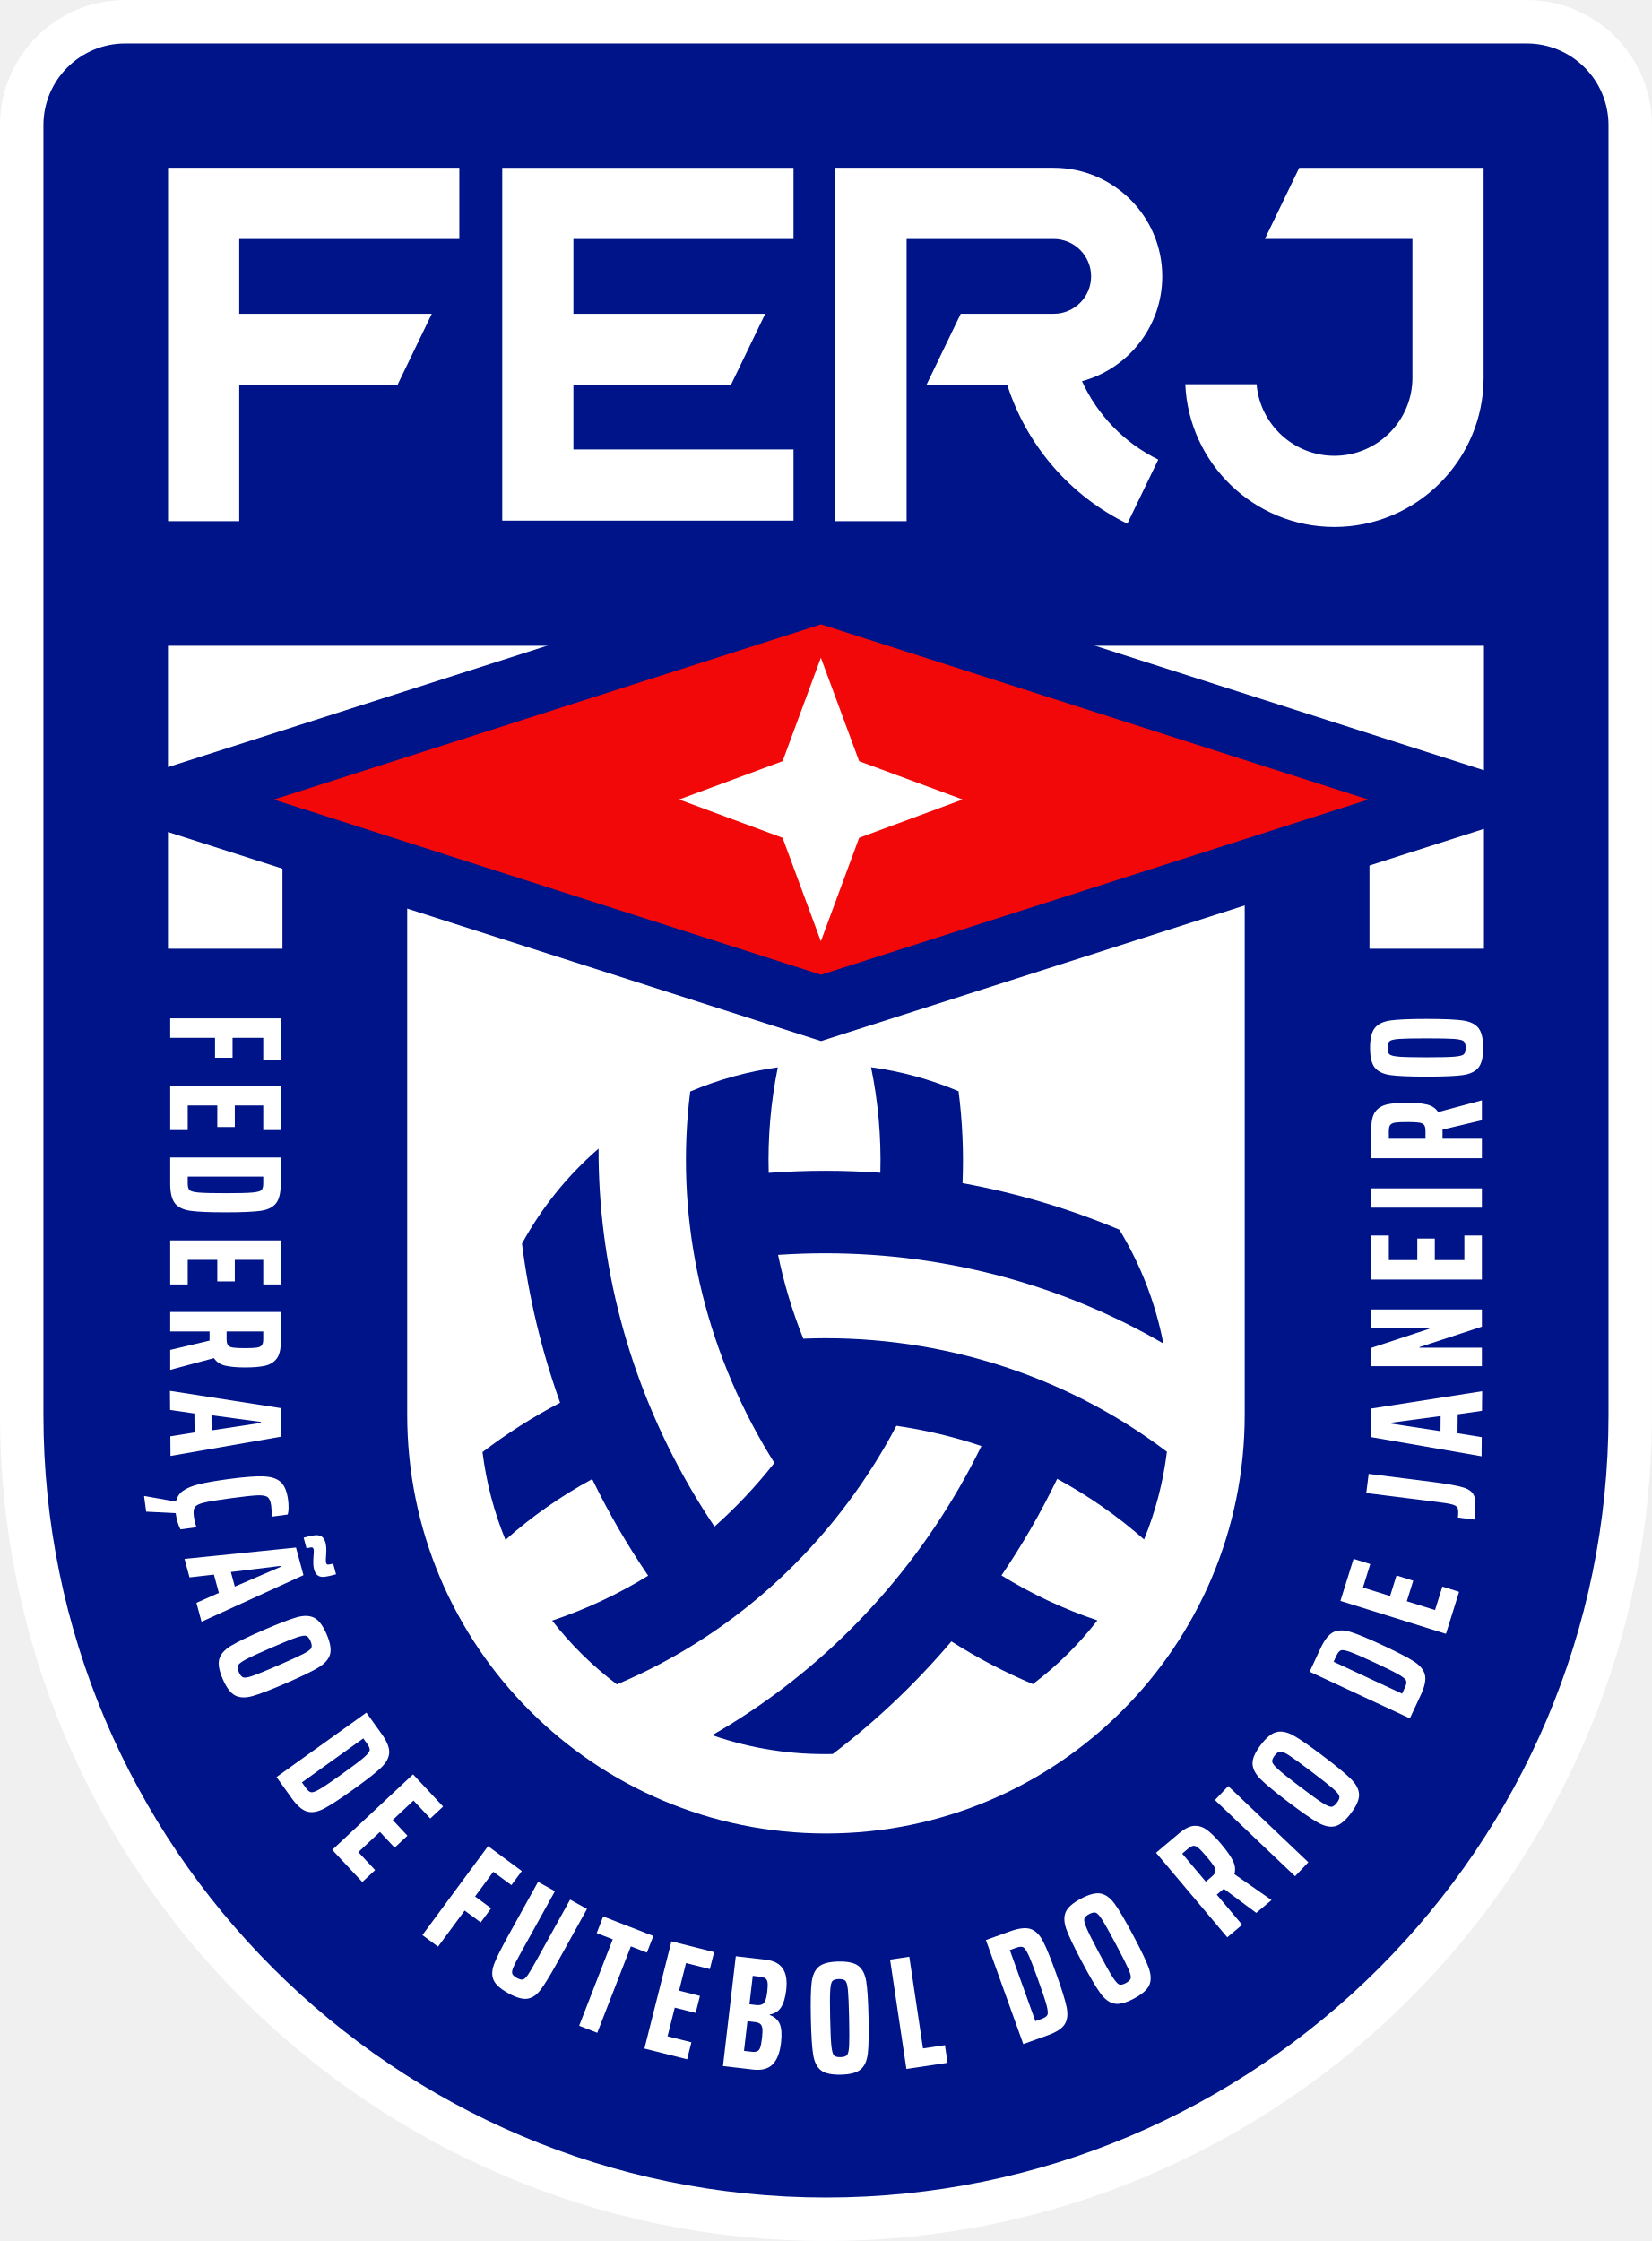
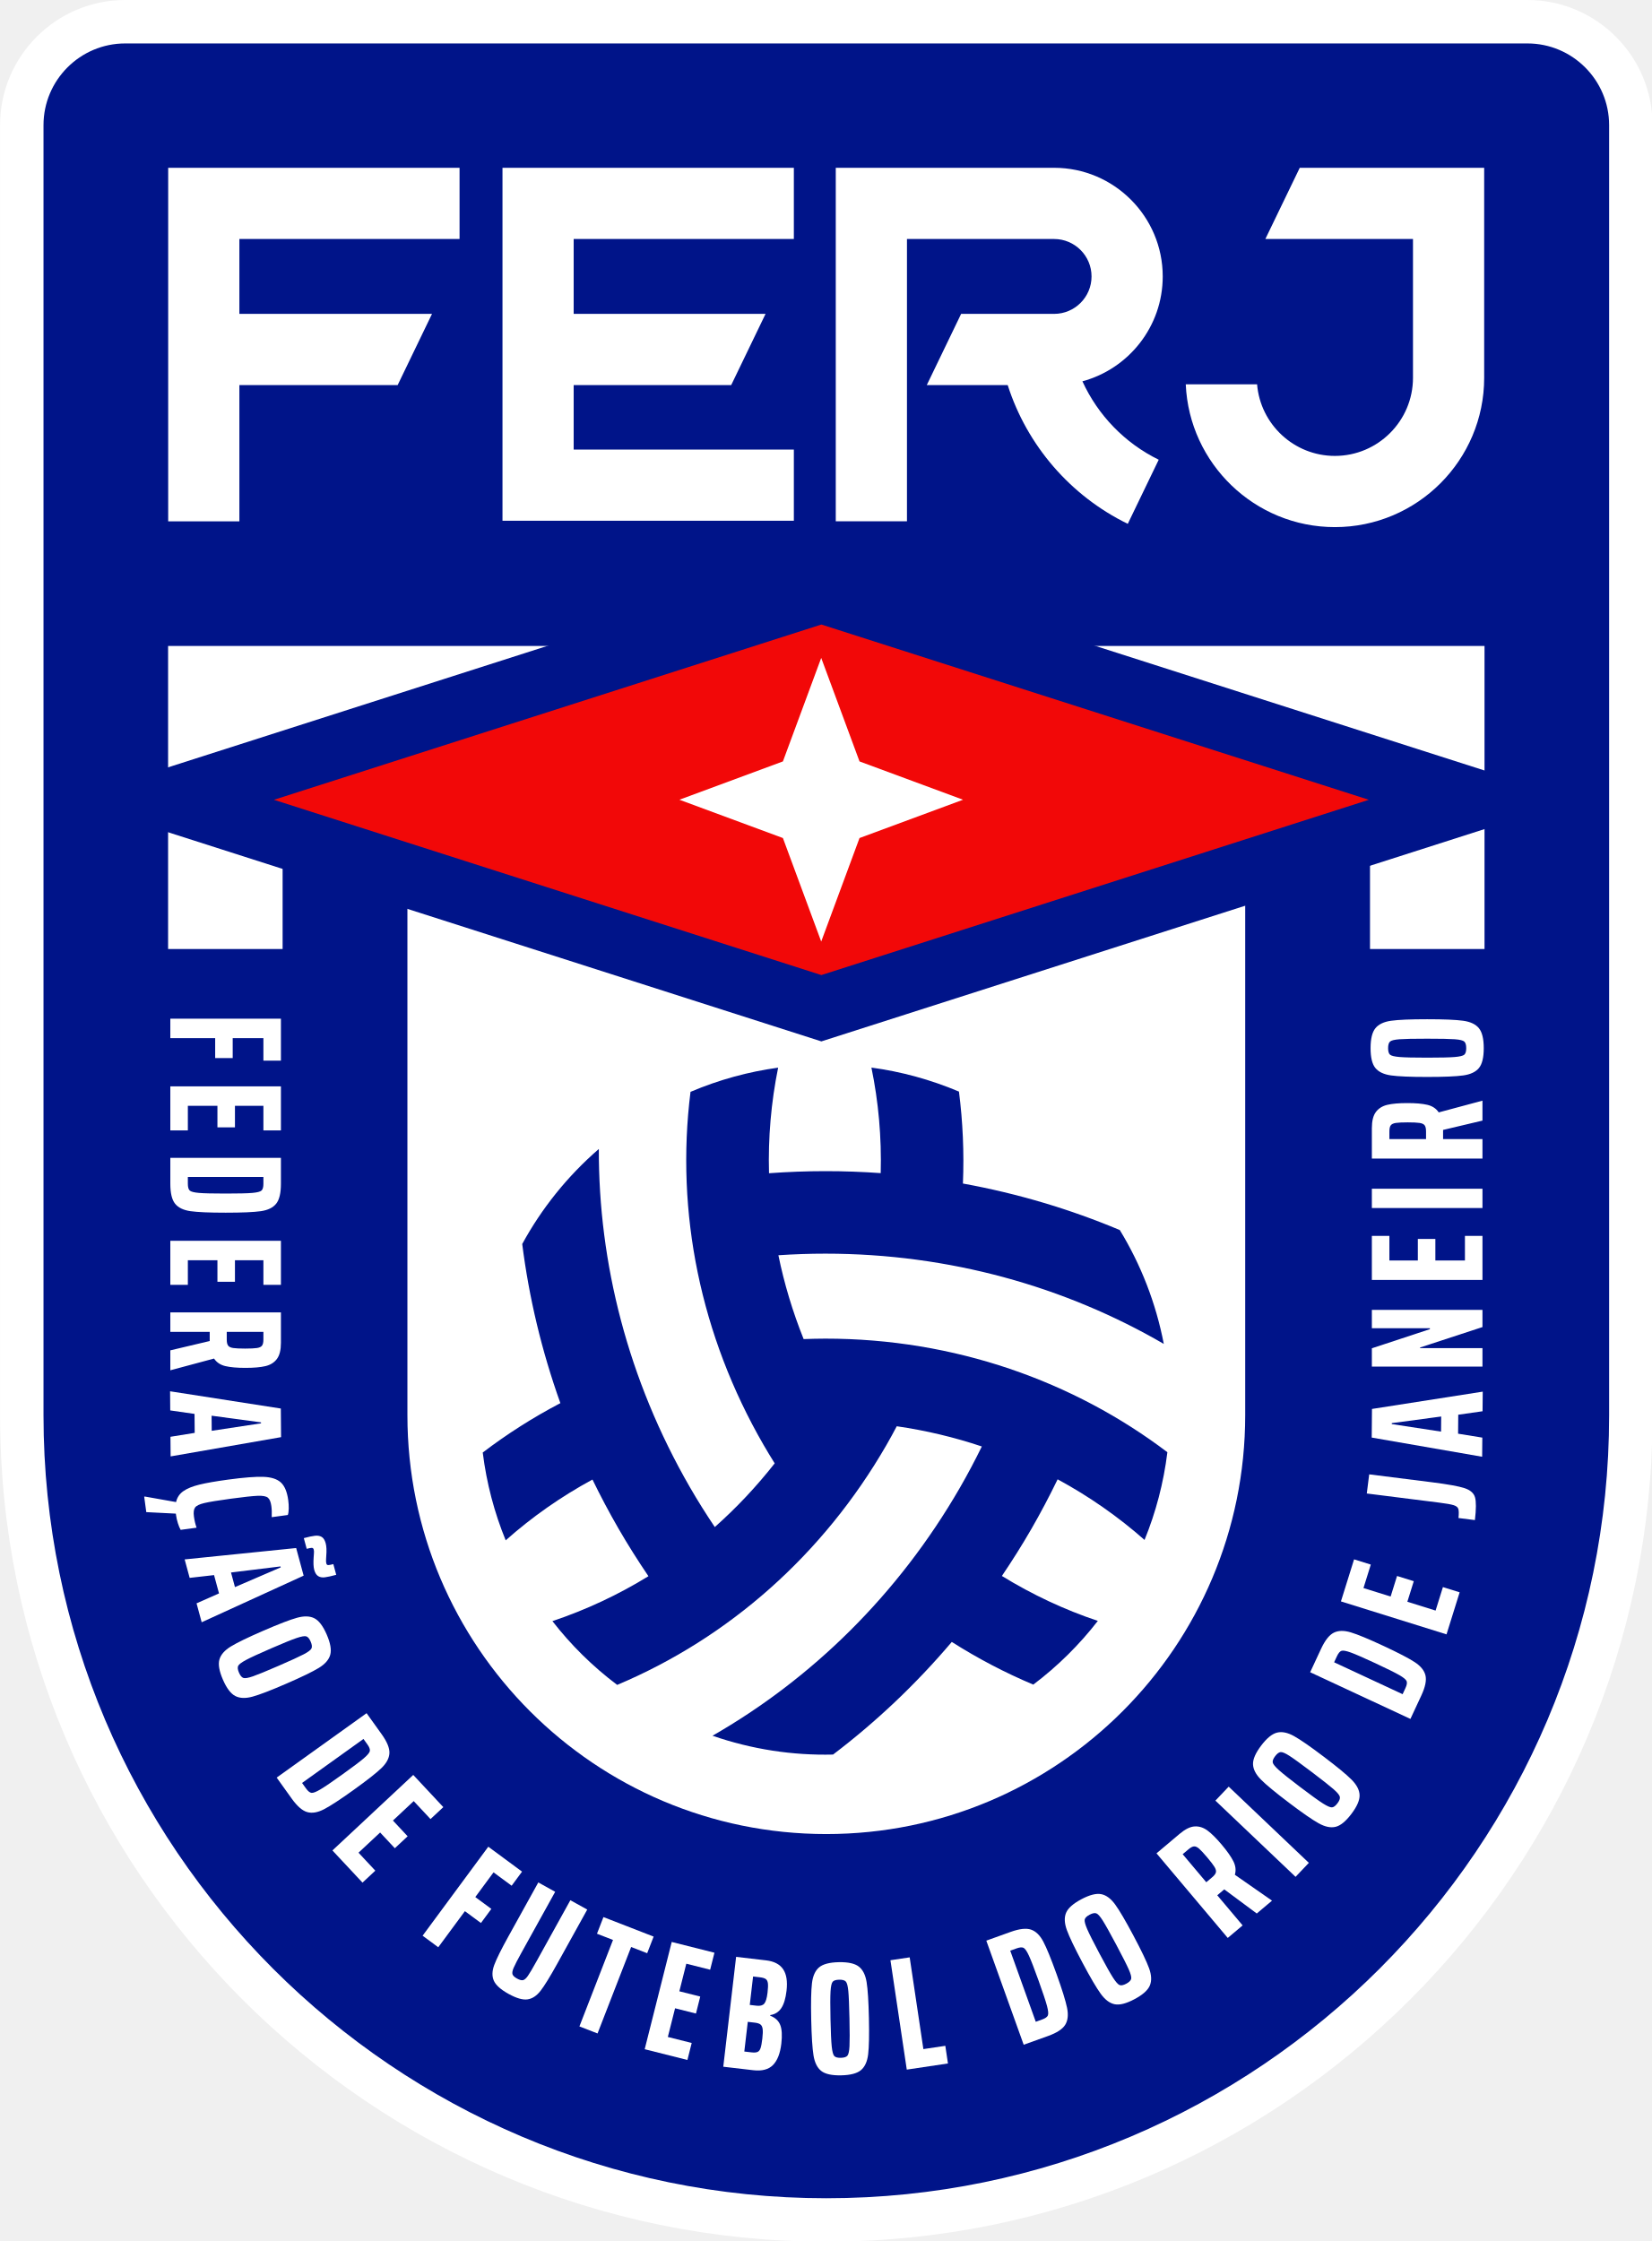
- <svg xmlns="http://www.w3.org/2000/svg" version="1.1" width="359" height="487" viewBox="0.00 0.00 358.76 486.66" id="svg45">
+ <svg xmlns="http://www.w3.org/2000/svg" viewBox="0.00 0.00 358.61 486.51" width="359" height="487" version="1.1" id="svg45">
  <defs id="defs45" />
  <g id="g45">
    <path d="m 179.381,481.944 v 0 C 82.915,481.944 4.715,403.744 4.715,307.279 V 27.173 C 4.715,14.77 14.77,4.715 27.172,4.715 h 304.416 c 12.403,0 22.459,10.055 22.459,22.458 v 280.106 c 0,96.465 -78.202,174.665 -174.666,174.665" fill="#001489" id="path2" style="stroke-width:0.1" />
    <path d="M 27.172,9.431 C 17.39,9.431 9.431,17.39 9.431,27.173 v 280.106 c 0,93.711 76.239,169.949 169.95,169.949 93.709,0 169.95,-76.238 169.95,-169.949 V 27.173 c 0,-9.783 -7.959,-17.742 -17.741,-17.742 z M 179.381,486.66 C 80.47,486.66 0,406.19 0,307.279 V 27.173 C 0,12.19 12.19,0 27.172,0 H 331.59 c 14.982,0 27.171,12.19 27.171,27.173 v 280.106 c 0,98.911 -80.47,179.381 -179.38,179.381" fill="#ffffff" id="path3" style="stroke-width:0.1" />
    <path d="m 179.381,398.164 v 0 c -50.229,0 -90.945,-40.718 -90.945,-90.945 V 175.678 h 181.889 v 131.541 c 0,50.227 -40.718,90.945 -90.944,90.945" fill="#ffffff" id="path4" style="stroke-width:0.1" />
    <path d="m 61.342,206.027 v -40.693 h 236.077 v 40.693 H 322.28 V 140.234 H 36.48 v 65.793" fill="#ffffff" id="path5" style="stroke-width:0.1" />
    <path d="M 178.309,121.18 14.467,173.632 178.309,226.083 342.151,173.632 Z" fill="#001489" id="path6" style="stroke-width:0.1" />
    <path d="m 178.309,135.582 -118.854,38.049 118.854,38.05 118.854,-38.05 z" fill="#f20808" id="path7" style="stroke-width:0.1" />
    <path d="m 124.533,83.598 h 34.199 L 166.19,68.142 H 124.533 V 51.886 h 47.801 V 36.429 h -63.257 v 76.625 h 63.257 V 97.598 h -47.801" fill="#ffffff" id="path8" style="stroke-width:0.1" />
    <path d="M 99.757,51.886 V 36.428 H 36.5 v 76.748 H 51.956 V 83.598 H 86.318 L 93.776,68.142 H 51.956 V 51.886" fill="#ffffff" id="path9" style="stroke-width:0.1" />
    <path d="m 234.982,82.78 c 10.031,-2.71 17.436,-11.889 17.436,-22.766 0,-13.005 -10.578,-23.586 -23.582,-23.586 h -47.402 v 76.74 h 15.457 V 51.886 h 31.945 c 4.482,0 8.127,3.646 8.127,8.128 0,4.482 -3.645,8.127 -8.127,8.127 H 208.65 l -7.457,15.457 h 17.566 c 4.186,13.093 13.618,24.052 26.072,30.125 l 6.716,-13.92 c -7.37,-3.605 -13.211,-9.675 -16.565,-17.023" fill="#ffffff" id="path10" style="stroke-width:0.1" />
    <path d="m 322.205,36.429 h -40.038 l -7.466,15.454 h 32.048 V 81.76 l 10e-4,0.262 c 0,9.349 -7.607,16.955 -16.955,16.955 -8.872,0 -16.169,-6.85 -16.892,-15.538 h -15.484 c 0.745,17.217 14.979,30.994 32.376,30.994 17.872,0 32.411,-14.539 32.411,-32.411" fill="#ffffff" id="path11" style="stroke-width:0.1" />
    <path d="m 178.274,142.829 8.316,22.473 22.473,8.316 -22.473,8.315 -8.316,22.473 -8.316,-22.473 -22.473,-8.315 22.473,-8.316" fill="#ffffff" id="path12" style="stroke-width:0.1" />
    <path d="m 191.192,254.678 c -3.968,-0.283 -7.977,-0.428 -12.02,-0.428 -4.077,0 -8.164,0.159 -12.23,0.452 -0.213,-7.666 0.441,-15.345 1.98,-22.92 -6.439,0.882 -12.831,2.621 -19.023,5.252 -3.291,26.159 2.175,52.946 15.839,76.611 0.784,1.357 1.6,2.705 2.436,4.041 -3.949,5.028 -8.3,9.655 -13.004,13.828 -1.893,-2.819 -3.707,-5.705 -5.405,-8.646 -13.472,-23.332 -19.841,-48.729 -19.77,-73.432 -6.85,5.934 -12.438,12.942 -16.632,20.632 1.466,11.593 4.212,23.18 8.282,34.546 -5.982,3.131 -11.611,6.729 -16.855,10.722 0.828,6.666 2.525,13.062 4.985,19.066 5.656,-5.034 11.968,-9.472 18.838,-13.2 1.739,3.578 3.616,7.121 5.637,10.623 2.038,3.528 4.227,6.987 6.513,10.361 -6.534,4.019 -13.514,7.294 -20.845,9.75 3.982,5.135 8.686,9.801 14.061,13.848 24.298,-10.229 44.763,-28.357 58.427,-52.023 0.784,-1.356 1.535,-2.74 2.269,-4.129 6.374,0.923 12.547,2.405 18.47,4.389 -1.491,3.036 -3.077,6.038 -4.766,8.963 -13.471,23.332 -32.279,41.546 -53.707,53.836 8.559,2.964 17.418,4.298 26.17,4.087 9.31,-7.066 17.969,-15.243 25.78,-24.452 5.67,3.602 11.589,6.697 17.693,9.266 5.357,-4.044 10.044,-8.705 14.014,-13.832 -7.225,-2.416 -14.214,-5.689 -20.83,-9.755 2.23,-3.298 4.371,-6.689 6.393,-10.193 2.03,-3.516 3.932,-7.13 5.707,-10.788 6.835,3.697 13.166,8.124 18.869,13.161 2.452,-5.998 4.139,-12.386 4.961,-19.044 -20.357,-15.42 -46.182,-24.661 -74.257,-24.661 -1.566,0 -3.141,0.043 -4.713,0.1 -2.384,-5.941 -4.218,-12.031 -5.48,-18.2 3.389,-0.229 6.795,-0.347 10.193,-0.347 26.943,0 52.12,7.183 73.478,19.595 -1.714,-8.898 -4.989,-17.241 -9.551,-24.718 -10.774,-4.527 -22.182,-7.943 -34.059,-10.1 0.277,-6.746 -0.024,-13.421 -0.861,-19.961 -6.188,-2.614 -12.575,-4.342 -19.005,-5.212 1.532,7.413 2.223,15.1 2.018,22.912" fill="#001489" id="path13" style="stroke-width:0.1" />
    <path d="m 36.964,221.151 h 24.012 v 9.109 h -3.804 v -4.886 h -6.666 v 4.328 h -3.805 v -4.328 h -9.737" fill="#ffffff" id="path14" style="stroke-width:0.1" />
    <path d="m 36.964,235.843 h 24.012 v 9.563 h -3.804 v -5.34 h -6.178 v 4.677 H 47.19 v -4.677 h -6.421 v 5.34 h -3.805" fill="#ffffff" id="path15" style="stroke-width:0.1" />
    <path d="m 40.768,256.986 c 0,0.721 0.134,1.209 0.402,1.466 0.267,0.256 0.936,0.43 2.007,0.523 1.07,0.093 3.001,0.14 5.793,0.14 2.792,0 4.723,-0.047 5.794,-0.14 1.068,-0.093 1.739,-0.267 2.007,-0.523 0.267,-0.257 0.401,-0.745 0.401,-1.466 V 255.52 H 40.768 Z m 20.207,-5.619 v 5.619 c 0,2.024 -0.343,3.467 -1.028,4.327 -0.688,0.861 -1.792,1.402 -3.316,1.623 -1.524,0.221 -4.078,0.332 -7.661,0.332 -3.559,0 -6.107,-0.111 -7.643,-0.332 -1.536,-0.221 -2.647,-0.762 -3.334,-1.623 -0.686,-0.86 -1.029,-2.303 -1.029,-4.327 v -5.619" fill="#ffffff" id="path16" style="stroke-width:0.1" />
    <path d="m 36.964,269.369 h 24.012 v 9.563 h -3.804 v -5.34 h -6.178 v 4.676 H 47.19 v -4.676 h -6.421 v 5.34 h -3.805" fill="#ffffff" id="path17" style="stroke-width:0.1" />
    <path d="m 49.511,292.125 c 0.197,0.267 0.564,0.441 1.1,0.523 0.535,0.081 1.395,0.123 2.583,0.123 1.186,0 2.046,-0.042 2.582,-0.123 0.535,-0.082 0.901,-0.256 1.099,-0.523 0.198,-0.268 0.297,-0.704 0.297,-1.309 v -1.675 h -7.958 v 1.675 c 0,0.605 0.099,1.041 0.297,1.309 m -12.547,1.029 8.551,-2.024 v -0.069 -1.92 h -8.551 v -4.223 h 24.012 v 6.596 c 0,1.558 -0.291,2.728 -0.872,3.507 -0.582,0.78 -1.408,1.297 -2.479,1.554 -1.07,0.255 -2.524,0.384 -4.362,0.384 -1.815,0 -3.264,-0.129 -4.345,-0.384 -1.082,-0.257 -1.902,-0.803 -2.461,-1.64 l -9.493,2.547" fill="#ffffff" id="path18" style="stroke-width:0.1" />
    <path d="m 56.654,308.997 -0.003,-0.21 -10.727,-1.445 0.027,3.28 z m -19.662,2.921 5.264,-0.847 -0.036,-4.118 -5.275,-0.759 -0.035,-4.152 24.044,3.743 0.052,6.212 -23.977,4.179" fill="#ffffff" id="path19" style="stroke-width:0.1" />
    <path d="m 42.664,331.654 -3.459,0.469 c -0.214,-0.37 -0.415,-0.855 -0.602,-1.45 -0.186,-0.598 -0.315,-1.162 -0.387,-1.692 l -0.052,-0.38 -6.419,-0.327 -0.455,-3.355 0.173,-0.024 6.749,1.198 c 0.218,-0.992 0.739,-1.779 1.564,-2.36 0.825,-0.582 1.982,-1.056 3.47,-1.421 1.488,-0.367 3.593,-0.734 6.314,-1.103 3.366,-0.456 5.904,-0.654 7.615,-0.592 1.711,0.061 2.975,0.471 3.795,1.228 0.818,0.758 1.35,2.037 1.593,3.835 0.085,0.622 0.121,1.234 0.109,1.834 -0.013,0.601 -0.08,1.062 -0.2,1.383 l -3.494,0.474 c 0.04,-0.921 0.013,-1.728 -0.081,-2.419 -0.122,-0.9 -0.375,-1.505 -0.757,-1.817 -0.383,-0.312 -1.123,-0.446 -2.221,-0.403 -1.098,0.043 -3.029,0.252 -5.796,0.627 -2.768,0.375 -4.686,0.689 -5.755,0.94 -1.07,0.25 -1.748,0.576 -2.033,0.979 -0.286,0.402 -0.368,1.054 -0.246,1.953 0.119,0.876 0.31,1.684 0.575,2.423" fill="#ffffff" id="path20" style="stroke-width:0.1" />
    <path d="m 70.508,342.428 c -0.572,0.07 -1.054,-0.017 -1.444,-0.26 -0.392,-0.243 -0.679,-0.702 -0.862,-1.375 -0.164,-0.607 -0.205,-1.511 -0.12,-2.716 0.002,-0.17 0.021,-0.434 0.056,-0.793 0.035,-0.359 0.022,-0.65 -0.038,-0.875 -0.067,-0.248 -0.204,-0.373 -0.409,-0.377 -0.207,-0.005 -0.579,0.066 -1.119,0.211 l -0.628,-2.323 c 1.054,-0.286 1.87,-0.459 2.444,-0.518 0.574,-0.059 1.057,0.028 1.444,0.259 0.389,0.232 0.677,0.698 0.866,1.394 0.176,0.65 0.216,1.556 0.121,2.715 10e-4,0.096 -0.012,0.335 -0.041,0.716 -0.03,0.38 -0.01,0.696 0.056,0.942 0.061,0.225 0.195,0.34 0.401,0.345 0.206,0.004 0.579,-0.068 1.118,-0.212 l 0.629,2.323 c -1.078,0.293 -1.903,0.473 -2.474,0.544 m -9.571,-2.162 -0.055,-0.202 -10.744,1.318 0.858,3.168 z m -18.28,7.809 4.877,-2.155 -1.076,-3.974 -5.297,0.602 -1.086,-4.009 24.208,-2.469 1.624,5.996 -22.136,10.118" fill="#ffffff" id="path21" style="stroke-width:0.1" />
    <path d="m 52.824,364.272 c 0.356,0.123 1.053,0.005 2.089,-0.355 1.036,-0.361 2.888,-1.12 5.556,-2.277 2.668,-1.157 4.488,-1.991 5.458,-2.501 0.972,-0.51 1.534,-0.937 1.689,-1.283 0.153,-0.347 0.092,-0.839 -0.186,-1.48 -0.277,-0.64 -0.593,-1.017 -0.946,-1.129 -0.353,-0.114 -1.057,0.006 -2.106,0.361 -1.052,0.354 -2.901,1.105 -5.547,2.254 -2.648,1.148 -4.46,1.984 -5.437,2.51 -0.976,0.524 -1.545,0.955 -1.703,1.29 -0.159,0.336 -0.099,0.823 0.178,1.464 0.278,0.64 0.596,1.022 0.955,1.146 m -5.199,-4.004 c 0.302,-1.058 1.13,-1.999 2.482,-2.827 1.354,-0.828 3.705,-1.968 7.057,-3.422 3.351,-1.453 5.791,-2.392 7.32,-2.813 1.528,-0.422 2.782,-0.383 3.761,0.119 0.979,0.501 1.87,1.68 2.676,3.538 0.805,1.856 1.058,3.319 0.761,4.387 -0.298,1.067 -1.124,2.014 -2.476,2.842 -1.353,0.828 -3.705,1.969 -7.057,3.422 -3.35,1.454 -5.791,2.392 -7.32,2.814 -1.528,0.422 -2.784,0.377 -3.768,-0.135 -0.982,-0.512 -1.877,-1.696 -2.682,-3.554 -0.805,-1.857 -1.057,-3.314 -0.754,-4.371" fill="#ffffff" id="path22" style="stroke-width:0.1" />
    <path d="m 66.419,388.262 c 0.42,0.586 0.812,0.906 1.18,0.959 0.366,0.052 1.011,-0.196 1.936,-0.744 0.924,-0.547 2.522,-1.634 4.791,-3.261 2.27,-1.625 3.812,-2.789 4.628,-3.486 0.816,-0.7 1.258,-1.232 1.327,-1.596 0.068,-0.363 -0.108,-0.838 -0.528,-1.425 l -0.854,-1.191 -13.334,9.553 z m 13.154,-16.337 3.273,4.568 c 1.178,1.646 1.74,3.019 1.683,4.118 -0.056,1.1 -0.64,2.184 -1.75,3.251 -1.11,1.068 -3.122,2.645 -6.034,4.731 -2.894,2.073 -5.03,3.468 -6.407,4.182 -1.377,0.714 -2.596,0.921 -3.654,0.621 -1.06,-0.3 -2.179,-1.273 -3.358,-2.918 l -3.272,-4.569" fill="#ffffff" id="path23" style="stroke-width:0.1" />
    <path d="m 72.157,401.723 17.545,-16.395 6.529,6.988 -2.78,2.596 -3.646,-3.901 -4.513,4.219 3.193,3.416 -2.78,2.597 -3.193,-3.416 -4.692,4.384 3.646,3.901 -2.78,2.597" fill="#ffffff" id="path24" style="stroke-width:0.1" />
    <path d="m 91.735,420.231 14.262,-19.319 7.327,5.409 -2.259,3.06 -3.932,-2.901 -3.958,5.363 3.482,2.571 -2.258,3.06 -3.483,-2.57 -5.783,7.835" fill="#ffffff" id="path25" style="stroke-width:0.1" />
    <path d="m 127.478,414.557 -6.512,11.754 c -1.544,2.789 -2.743,4.737 -3.596,5.846 -0.855,1.111 -1.804,1.743 -2.846,1.895 -1.043,0.155 -2.419,-0.243 -4.128,-1.188 -1.71,-0.948 -2.776,-1.905 -3.199,-2.869 -0.423,-0.967 -0.391,-2.106 0.096,-3.418 0.489,-1.313 1.505,-3.363 3.048,-6.152 l 6.512,-11.755 3.663,2.03 -7.305,13.189 c -0.868,1.568 -1.438,2.668 -1.709,3.304 -0.272,0.634 -0.354,1.107 -0.248,1.418 0.107,0.312 0.435,0.619 0.985,0.925 0.55,0.303 0.984,0.417 1.304,0.342 0.322,-0.073 0.675,-0.389 1.064,-0.946 0.389,-0.557 1.022,-1.629 1.9,-3.216 l 7.307,-13.189" fill="#ffffff" id="path26" style="stroke-width:0.1" />
    <path d="m 125.779,439.925 7.293,-18.772 -3.481,-1.352 1.404,-3.612 10.897,4.236 -1.402,3.61 -3.482,-1.353 -7.293,18.771" fill="#ffffff" id="path27" style="stroke-width:0.1" />
    <path d="m 139.952,444.873 5.868,-23.284 9.273,2.337 -0.93,3.688 -5.178,-1.304 -1.51,5.99 4.536,1.142 -0.93,3.689 -4.535,-1.143 -1.57,6.228 5.179,1.304 -0.93,3.689" fill="#ffffff" id="path28" style="stroke-width:0.1" />
    <path d="m 165.901,434.99 c 0.337,-0.383 0.578,-1.186 0.721,-2.411 0.105,-0.902 0.132,-1.571 0.077,-2.011 -0.054,-0.439 -0.211,-0.751 -0.47,-0.933 -0.261,-0.183 -0.68,-0.308 -1.257,-0.375 l -1.491,-0.175 -0.72,6.171 1.49,0.173 c 0.762,0.089 1.312,-0.057 1.65,-0.439 m -1.452,10.478 c 0.298,-0.129 0.516,-0.409 0.66,-0.837 0.145,-0.428 0.272,-1.116 0.382,-2.064 0.108,-0.924 0.131,-1.619 0.067,-2.083 -0.063,-0.464 -0.222,-0.793 -0.482,-0.987 -0.258,-0.195 -0.665,-0.324 -1.22,-0.389 l -1.525,-0.178 -0.752,6.448 1.525,0.178 c 0.6,0.071 1.05,0.04 1.345,-0.088 m -4.652,-20.643 6.518,0.761 c 1.732,0.203 2.964,0.844 3.692,1.925 0.729,1.081 0.975,2.638 0.738,4.671 -0.198,1.688 -0.579,2.949 -1.146,3.785 -0.566,0.835 -1.361,1.334 -2.386,1.495 l -0.018,0.138 c 1.077,0.408 1.802,1.072 2.175,1.994 0.372,0.922 0.454,2.285 0.243,4.086 -0.246,2.104 -0.848,3.644 -1.806,4.622 -0.957,0.977 -2.394,1.354 -4.312,1.129 l -6.484,-0.756" fill="#ffffff" id="path29" style="stroke-width:0.1" />
    <path d="m 183.952,446.292 c 0.25,-0.285 0.403,-0.975 0.462,-2.07 0.058,-1.095 0.056,-3.096 -0.007,-6.004 -0.062,-2.907 -0.146,-4.907 -0.252,-5.999 -0.105,-1.092 -0.288,-1.775 -0.55,-2.048 -0.262,-0.274 -0.742,-0.403 -1.439,-0.388 -0.698,0.015 -1.166,0.165 -1.404,0.449 -0.239,0.285 -0.393,0.981 -0.462,2.087 -0.07,1.108 -0.073,3.103 -0.011,5.988 0.062,2.884 0.151,4.878 0.268,5.98 0.118,1.104 0.301,1.792 0.551,2.066 0.25,0.274 0.725,0.403 1.422,0.388 0.698,-0.014 1.172,-0.165 1.422,-0.449 m -5.672,3.299 c -0.864,-0.68 -1.423,-1.803 -1.678,-3.368 -0.254,-1.566 -0.421,-4.174 -0.5,-7.827 -0.079,-3.651 -0.025,-6.265 0.163,-7.84 0.187,-1.575 0.698,-2.721 1.532,-3.437 0.834,-0.716 2.262,-1.096 4.287,-1.139 2.023,-0.043 3.472,0.274 4.348,0.954 0.876,0.678 1.442,1.801 1.697,3.367 0.255,1.565 0.422,4.174 0.5,7.826 0.079,3.652 0.024,6.266 -0.163,7.841 -0.188,1.574 -0.704,2.72 -1.549,3.436 -0.846,0.717 -2.28,1.097 -4.305,1.141 -2.023,0.043 -3.468,-0.274 -4.332,-0.954" fill="#ffffff" id="path30" style="stroke-width:0.1" />
    <path d="m 196.85,449.303 -3.546,-23.748 4.177,-0.623 2.973,19.916 4.764,-0.711 0.572,3.831" fill="#ffffff" id="path31" style="stroke-width:0.1" />
    <path d="m 226.236,438.425 c 0.679,-0.245 1.093,-0.536 1.243,-0.874 0.152,-0.339 0.088,-1.026 -0.184,-2.065 -0.275,-1.04 -0.884,-2.874 -1.829,-5.5 -0.942,-2.629 -1.64,-4.429 -2.089,-5.406 -0.45,-0.975 -0.839,-1.546 -1.171,-1.712 -0.331,-0.165 -0.836,-0.127 -1.515,0.119 l -1.38,0.495 5.545,15.438 z m -12.119,-17.12 5.289,-1.9 c 1.905,-0.684 3.378,-0.848 4.42,-0.493 1.042,0.356 1.925,1.213 2.648,2.573 0.723,1.359 1.691,3.725 2.902,7.097 1.203,3.35 1.96,5.784 2.271,7.305 0.311,1.52 0.177,2.75 -0.4,3.686 -0.579,0.937 -1.821,1.748 -3.725,2.432 l -5.29,1.898" fill="#ffffff" id="path32" style="stroke-width:0.1" />
    <path d="m 245.566,429.612 c 0.095,-0.367 -0.078,-1.052 -0.521,-2.056 -0.441,-1.004 -1.345,-2.789 -2.711,-5.357 -1.366,-2.567 -2.341,-4.315 -2.928,-5.242 -0.586,-0.927 -1.056,-1.454 -1.413,-1.58 -0.359,-0.126 -0.844,-0.026 -1.461,0.301 -0.616,0.329 -0.966,0.673 -1.051,1.035 -0.084,0.361 0.091,1.051 0.528,2.071 0.438,1.019 1.334,2.803 2.69,5.349 1.353,2.547 2.332,4.288 2.933,5.219 0.602,0.932 1.077,1.464 1.422,1.596 0.348,0.132 0.828,0.033 1.446,-0.294 0.616,-0.328 0.97,-0.676 1.066,-1.042 m -3.578,5.5 c -1.077,-0.217 -2.082,-0.967 -3.014,-2.25 -0.933,-1.282 -2.258,-3.536 -3.974,-6.762 -1.714,-3.224 -2.844,-5.582 -3.387,-7.073 -0.543,-1.49 -0.604,-2.742 -0.181,-3.758 0.422,-1.015 1.527,-1.998 3.315,-2.949 1.787,-0.95 3.223,-1.319 4.312,-1.108 1.086,0.213 2.097,0.96 3.029,2.242 0.934,1.283 2.259,3.537 3.973,6.762 1.716,3.225 2.845,5.583 3.389,7.073 0.541,1.49 0.597,2.746 0.166,3.766 -0.434,1.021 -1.542,2.006 -3.33,2.957 -1.786,0.951 -3.22,1.318 -4.298,1.1" fill="#ffffff" id="path33" style="stroke-width:0.1" />
    <path d="m 263.964,406.477 c 0.077,-0.324 -0.025,-0.716 -0.308,-1.18 -0.282,-0.461 -0.805,-1.145 -1.57,-2.052 -0.765,-0.909 -1.35,-1.54 -1.757,-1.898 -0.407,-0.356 -0.777,-0.524 -1.109,-0.504 -0.332,0.022 -0.73,0.227 -1.192,0.616 l -1.281,1.079 5.126,6.087 1.281,-1.079 c 0.463,-0.389 0.733,-0.747 0.81,-1.069 m 8.87,8.934 -7.057,-5.238 -0.052,0.045 -1.469,1.237 5.509,6.54 -3.231,2.72 -15.467,-18.365 5.044,-4.25 c 1.193,-1.004 2.274,-1.534 3.246,-1.591 0.97,-0.057 1.898,0.24 2.784,0.894 0.885,0.654 1.92,1.683 3.103,3.09 1.169,1.387 2.004,2.578 2.506,3.57 0.501,0.993 0.611,1.973 0.33,2.939 l 8.065,5.62" fill="#ffffff" id="path34" style="stroke-width:0.1" />
    <path d="m 281.255,407.451 -17.402,-16.544 2.885,-3.035 17.403,16.544 z" fill="#ffffff" id="path35" style="stroke-width:0.1" />
    <path d="m 290.876,390.102 c -0.068,-0.374 -0.514,-0.922 -1.337,-1.647 -0.822,-0.725 -2.393,-1.965 -4.712,-3.721 -2.319,-1.755 -3.939,-2.93 -4.86,-3.525 -0.921,-0.595 -1.57,-0.875 -1.947,-0.839 -0.378,0.035 -0.777,0.332 -1.199,0.887 -0.421,0.557 -0.593,1.017 -0.518,1.38 0.075,0.363 0.525,0.916 1.35,1.656 0.825,0.743 2.388,1.984 4.688,3.725 2.301,1.741 3.92,2.909 4.856,3.502 0.938,0.592 1.592,0.875 1.962,0.85 0.37,-0.027 0.766,-0.318 1.187,-0.875 0.422,-0.557 0.597,-1.021 0.53,-1.393 m -0.934,6.493 c -1.069,0.257 -2.295,-0.002 -3.681,-0.773 -1.386,-0.772 -3.535,-2.26 -6.448,-4.465 -2.912,-2.204 -4.928,-3.869 -6.047,-4.993 -1.119,-1.124 -1.701,-2.236 -1.744,-3.334 -0.044,-1.099 0.544,-2.455 1.766,-4.069 1.223,-1.614 2.371,-2.552 3.447,-2.818 1.077,-0.266 2.307,-0.013 3.693,0.759 1.385,0.772 3.535,2.261 6.447,4.466 2.913,2.204 4.929,3.868 6.048,4.993 1.118,1.125 1.696,2.239 1.733,3.346 0.037,1.109 -0.555,2.47 -1.777,4.083 -1.222,1.615 -2.367,2.549 -3.437,2.805" fill="#ffffff" id="path36" style="stroke-width:0.1" />
    <path d="m 305.116,366.47 c 0.305,-0.652 0.39,-1.152 0.255,-1.497 -0.134,-0.346 -0.667,-0.786 -1.597,-1.321 -0.931,-0.536 -2.663,-1.395 -5.193,-2.575 -2.532,-1.177 -4.303,-1.95 -5.312,-2.318 -1.009,-0.366 -1.688,-0.491 -2.04,-0.373 -0.35,0.119 -0.678,0.507 -0.983,1.159 l -0.618,1.33 14.871,6.925 z m -20.69,-3.436 2.373,-5.093 c 0.853,-1.836 1.773,-2.998 2.758,-3.491 0.987,-0.489 2.217,-0.513 3.692,-0.07 1.475,0.443 3.837,1.42 7.085,2.934 3.226,1.502 5.49,2.677 6.788,3.527 1.299,0.848 2.078,1.809 2.337,2.877 0.259,1.071 -0.039,2.523 -0.894,4.359 l -2.372,5.093" fill="#ffffff" id="path37" style="stroke-width:0.1" />
    <path d="m 314.03,354.812 -22.921,-7.156 2.851,-9.129 3.631,1.134 -1.591,5.097 5.896,1.841 1.394,-4.464 3.632,1.134 -1.395,4.464 6.13,1.914 1.592,-5.097 3.632,1.134" fill="#ffffff" id="path38" style="stroke-width:0.1" />
    <path d="m 321.834,288.1 -13.542,4.434 v 0.138 h 13.542 v 4.014 h -24.012 v -3.979 l 12.599,-4.153 v -0.209 h -12.599 v -3.979 h 24.012" fill="#ffffff" id="path41" style="stroke-width:0.1" />
    <path d="m 316.595,327.579 c -0.117,-0.366 -0.458,-0.638 -1.022,-0.814 -0.564,-0.177 -1.631,-0.365 -3.202,-0.562 l -15.651,-1.974 0.524,-4.155 13.504,1.703 c 3.533,0.446 5.929,0.876 7.19,1.293 1.261,0.417 2.021,1.081 2.281,1.993 0.261,0.913 0.252,2.56 -0.024,4.94 l -3.567,-0.449 c 0.097,-0.95 0.085,-1.608 -0.033,-1.975" fill="#ffffff" id="path39" style="stroke-width:0.1" />
    <path d="m 302.147,308.953 -0.002,0.209 10.7,1.634 0.03,-3.28 z m 19.707,-2.577 -5.277,0.754 -0.036,4.118 5.261,0.851 -0.037,4.153 -23.974,-4.162 0.056,-6.213 24.046,-3.759" fill="#ffffff" id="path40" style="stroke-width:0.1" />
    <path d="m 321.834,277.869 h -24.012 v -9.563 h 3.804 v 5.34 h 6.178 v -4.676 h 3.804 v 4.676 h 6.421 v -5.34 h 3.805" fill="#ffffff" id="path42" style="stroke-width:0.1" />
    <path d="m 297.822,262.256 h 24.012 v -4.188 H 297.822 Z" fill="#ffffff" id="path43" style="stroke-width:0.1" />
    <path d="m 309.287,244.307 c -0.197,-0.268 -0.564,-0.441 -1.1,-0.523 -0.535,-0.082 -1.395,-0.123 -2.583,-0.123 -1.186,0 -2.046,0.041 -2.582,0.123 -0.535,0.082 -0.901,0.255 -1.099,0.523 -0.198,0.268 -0.297,0.704 -0.297,1.309 v 1.675 h 7.958 v -1.675 c 0,-0.605 -0.099,-1.041 -0.297,-1.309 m 12.547,-1.03 -8.551,2.025 v 0.069 1.92 h 8.551 v 4.223 h -24.012 v -6.596 c 0,-1.559 0.291,-2.729 0.872,-3.509 0.582,-0.779 1.408,-1.297 2.479,-1.554 1.07,-0.255 2.524,-0.382 4.362,-0.382 1.815,0 3.264,0.127 4.345,0.382 1.082,0.257 1.902,0.804 2.461,1.641 l 9.493,-2.548" fill="#ffffff" id="path44" style="stroke-width:0.1" />
    <path d="m 317.891,226.122 c -0.279,-0.256 -0.966,-0.425 -2.06,-0.506 -1.093,-0.082 -3.094,-0.121 -6.003,-0.121 -2.908,0 -4.909,0.039 -6.002,0.121 -1.094,0.081 -1.781,0.25 -2.06,0.506 -0.279,0.256 -0.419,0.732 -0.419,1.431 0,0.699 0.14,1.169 0.419,1.415 0.279,0.243 0.972,0.412 2.077,0.505 1.106,0.092 3.101,0.139 5.985,0.139 2.885,0 4.881,-0.047 5.986,-0.139 1.105,-0.093 1.798,-0.262 2.077,-0.505 0.278,-0.246 0.418,-0.716 0.418,-1.415 0,-0.699 -0.14,-1.175 -0.418,-1.431 m 3.176,5.741 c -0.698,0.85 -1.833,1.385 -3.404,1.607 -1.57,0.22 -4.181,0.33 -7.835,0.33 -3.652,0 -6.264,-0.11 -7.835,-0.33 -1.571,-0.222 -2.705,-0.757 -3.403,-1.607 -0.698,-0.849 -1.047,-2.286 -1.047,-4.31 0,-2.025 0.349,-3.467 1.047,-4.328 0.698,-0.861 1.832,-1.402 3.403,-1.623 1.571,-0.221 4.183,-0.332 7.835,-0.332 3.654,0 6.265,0.111 7.835,0.332 1.571,0.221 2.706,0.762 3.404,1.623 0.698,0.861 1.047,2.303 1.047,4.328 0,2.024 -0.349,3.461 -1.047,4.31" fill="#ffffff" id="path45" style="stroke-width:0.1" />
  </g>
</svg>
